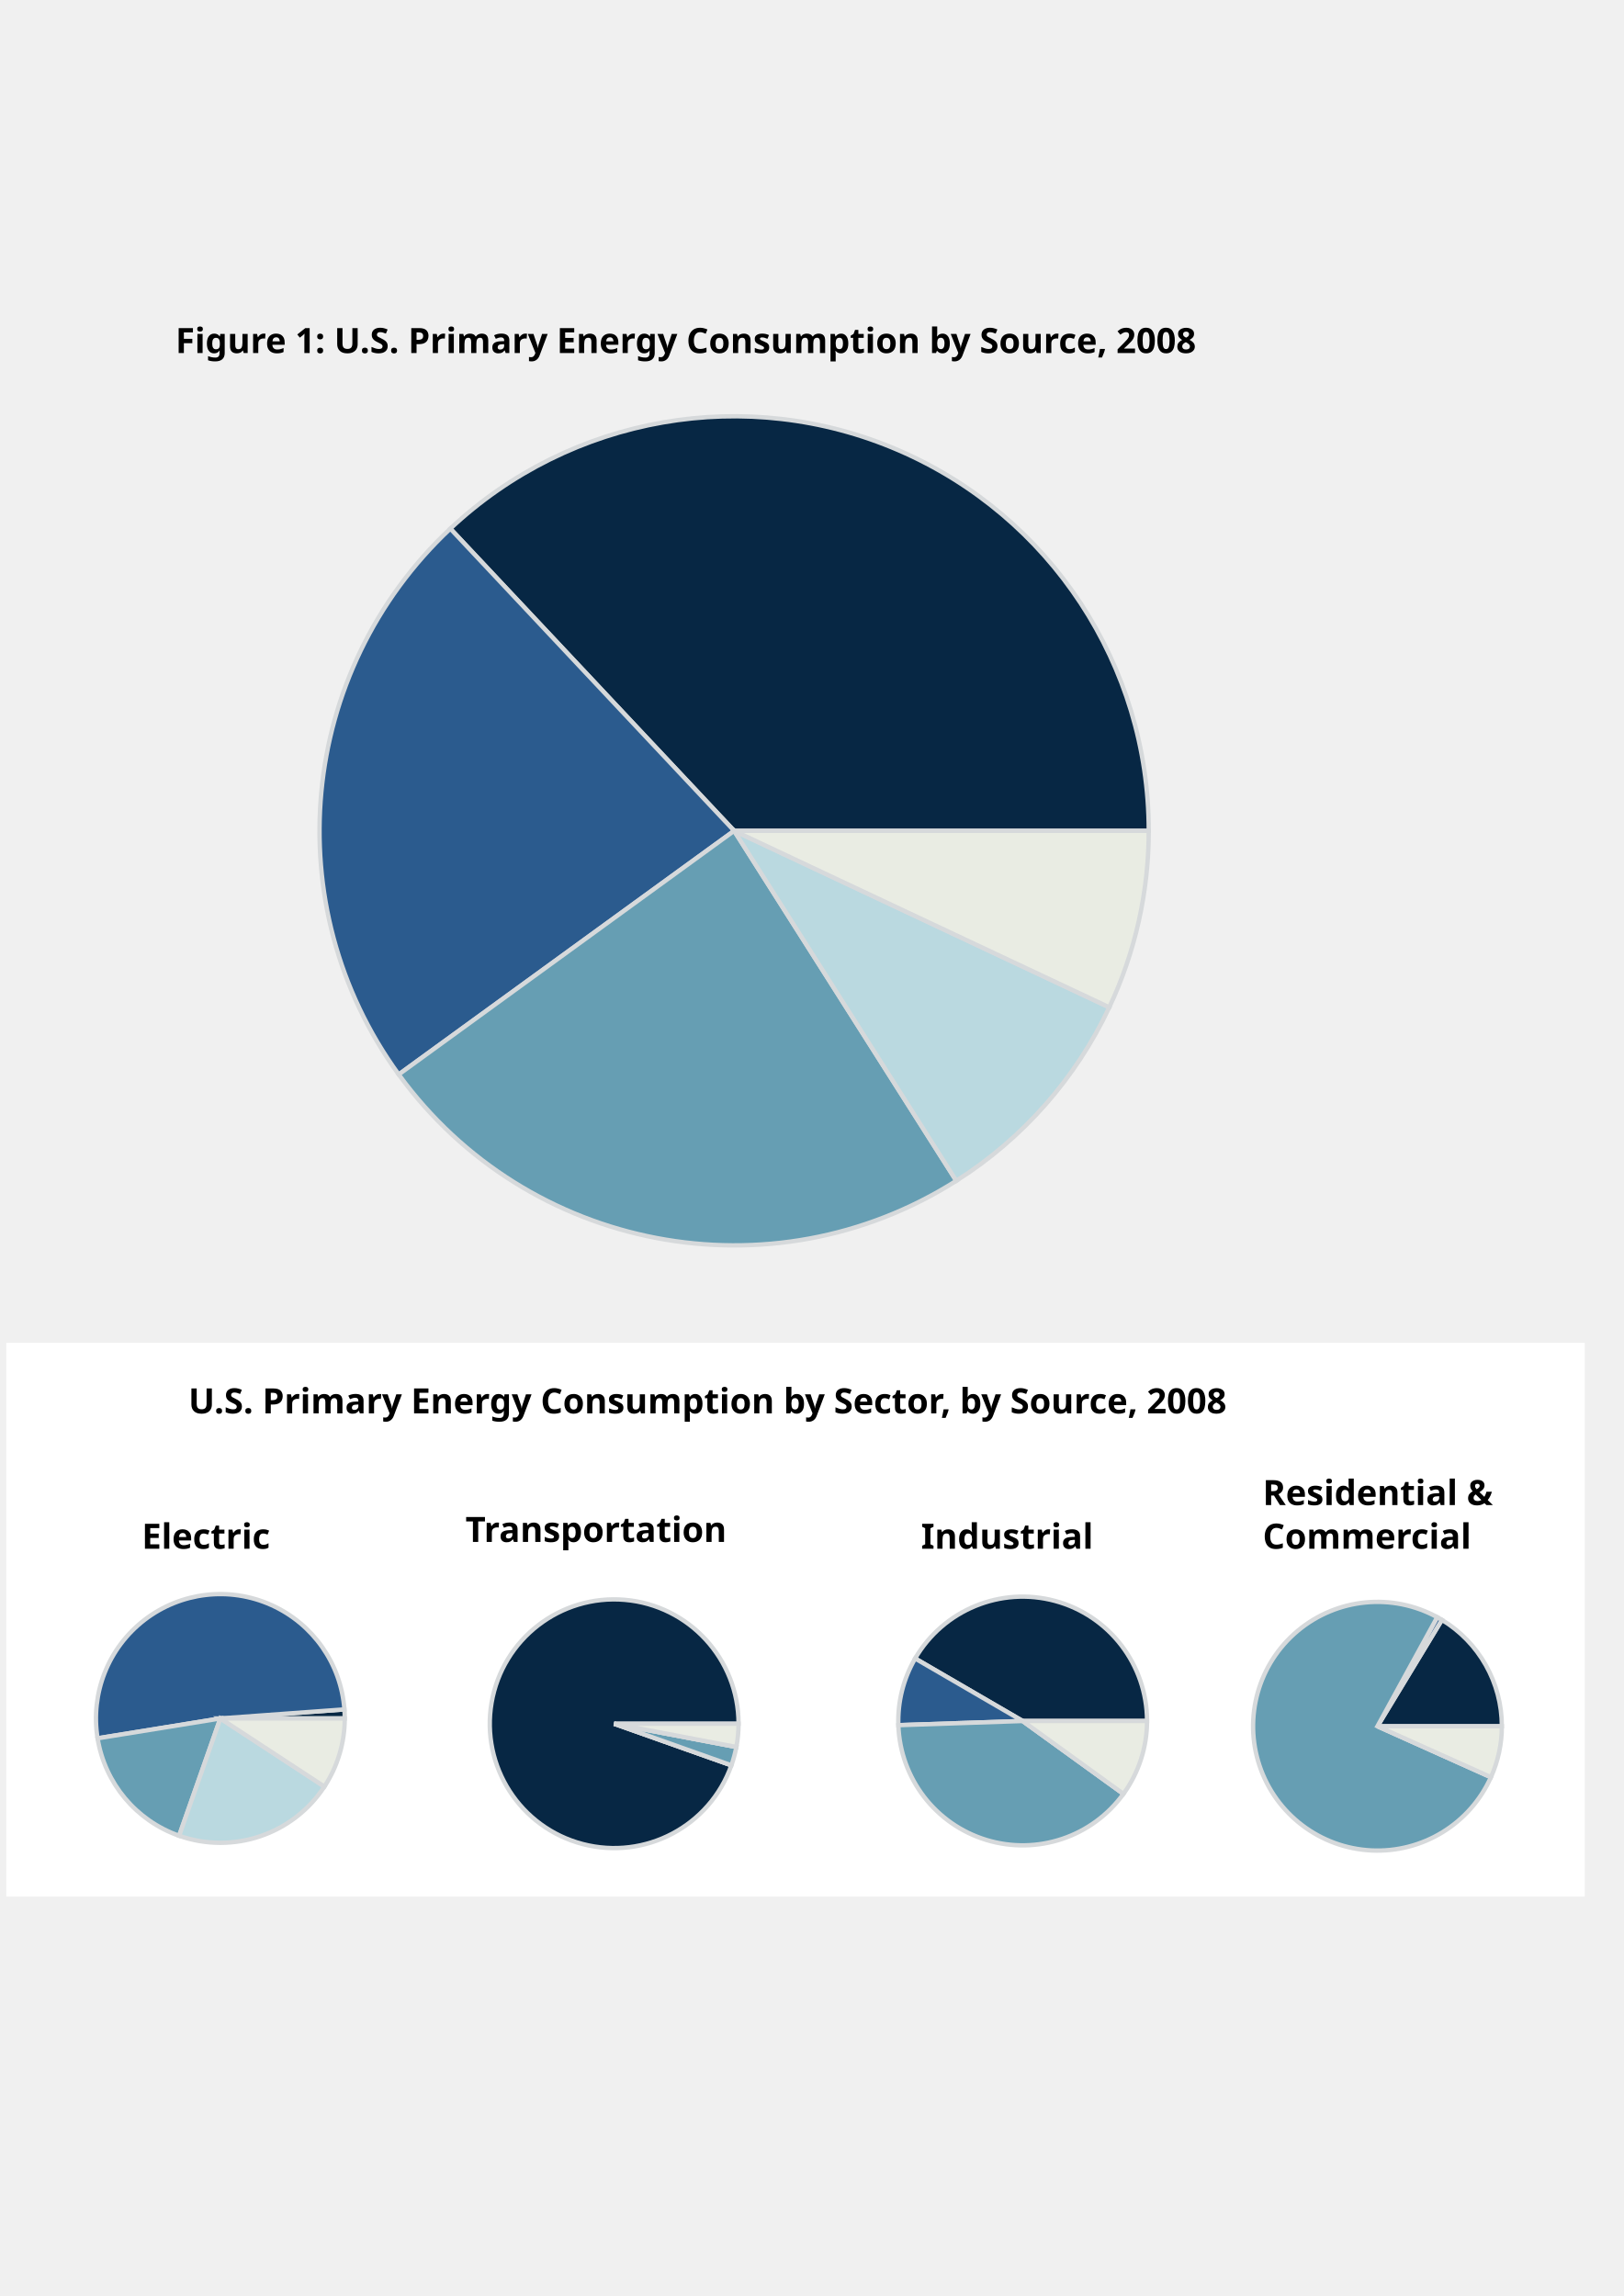
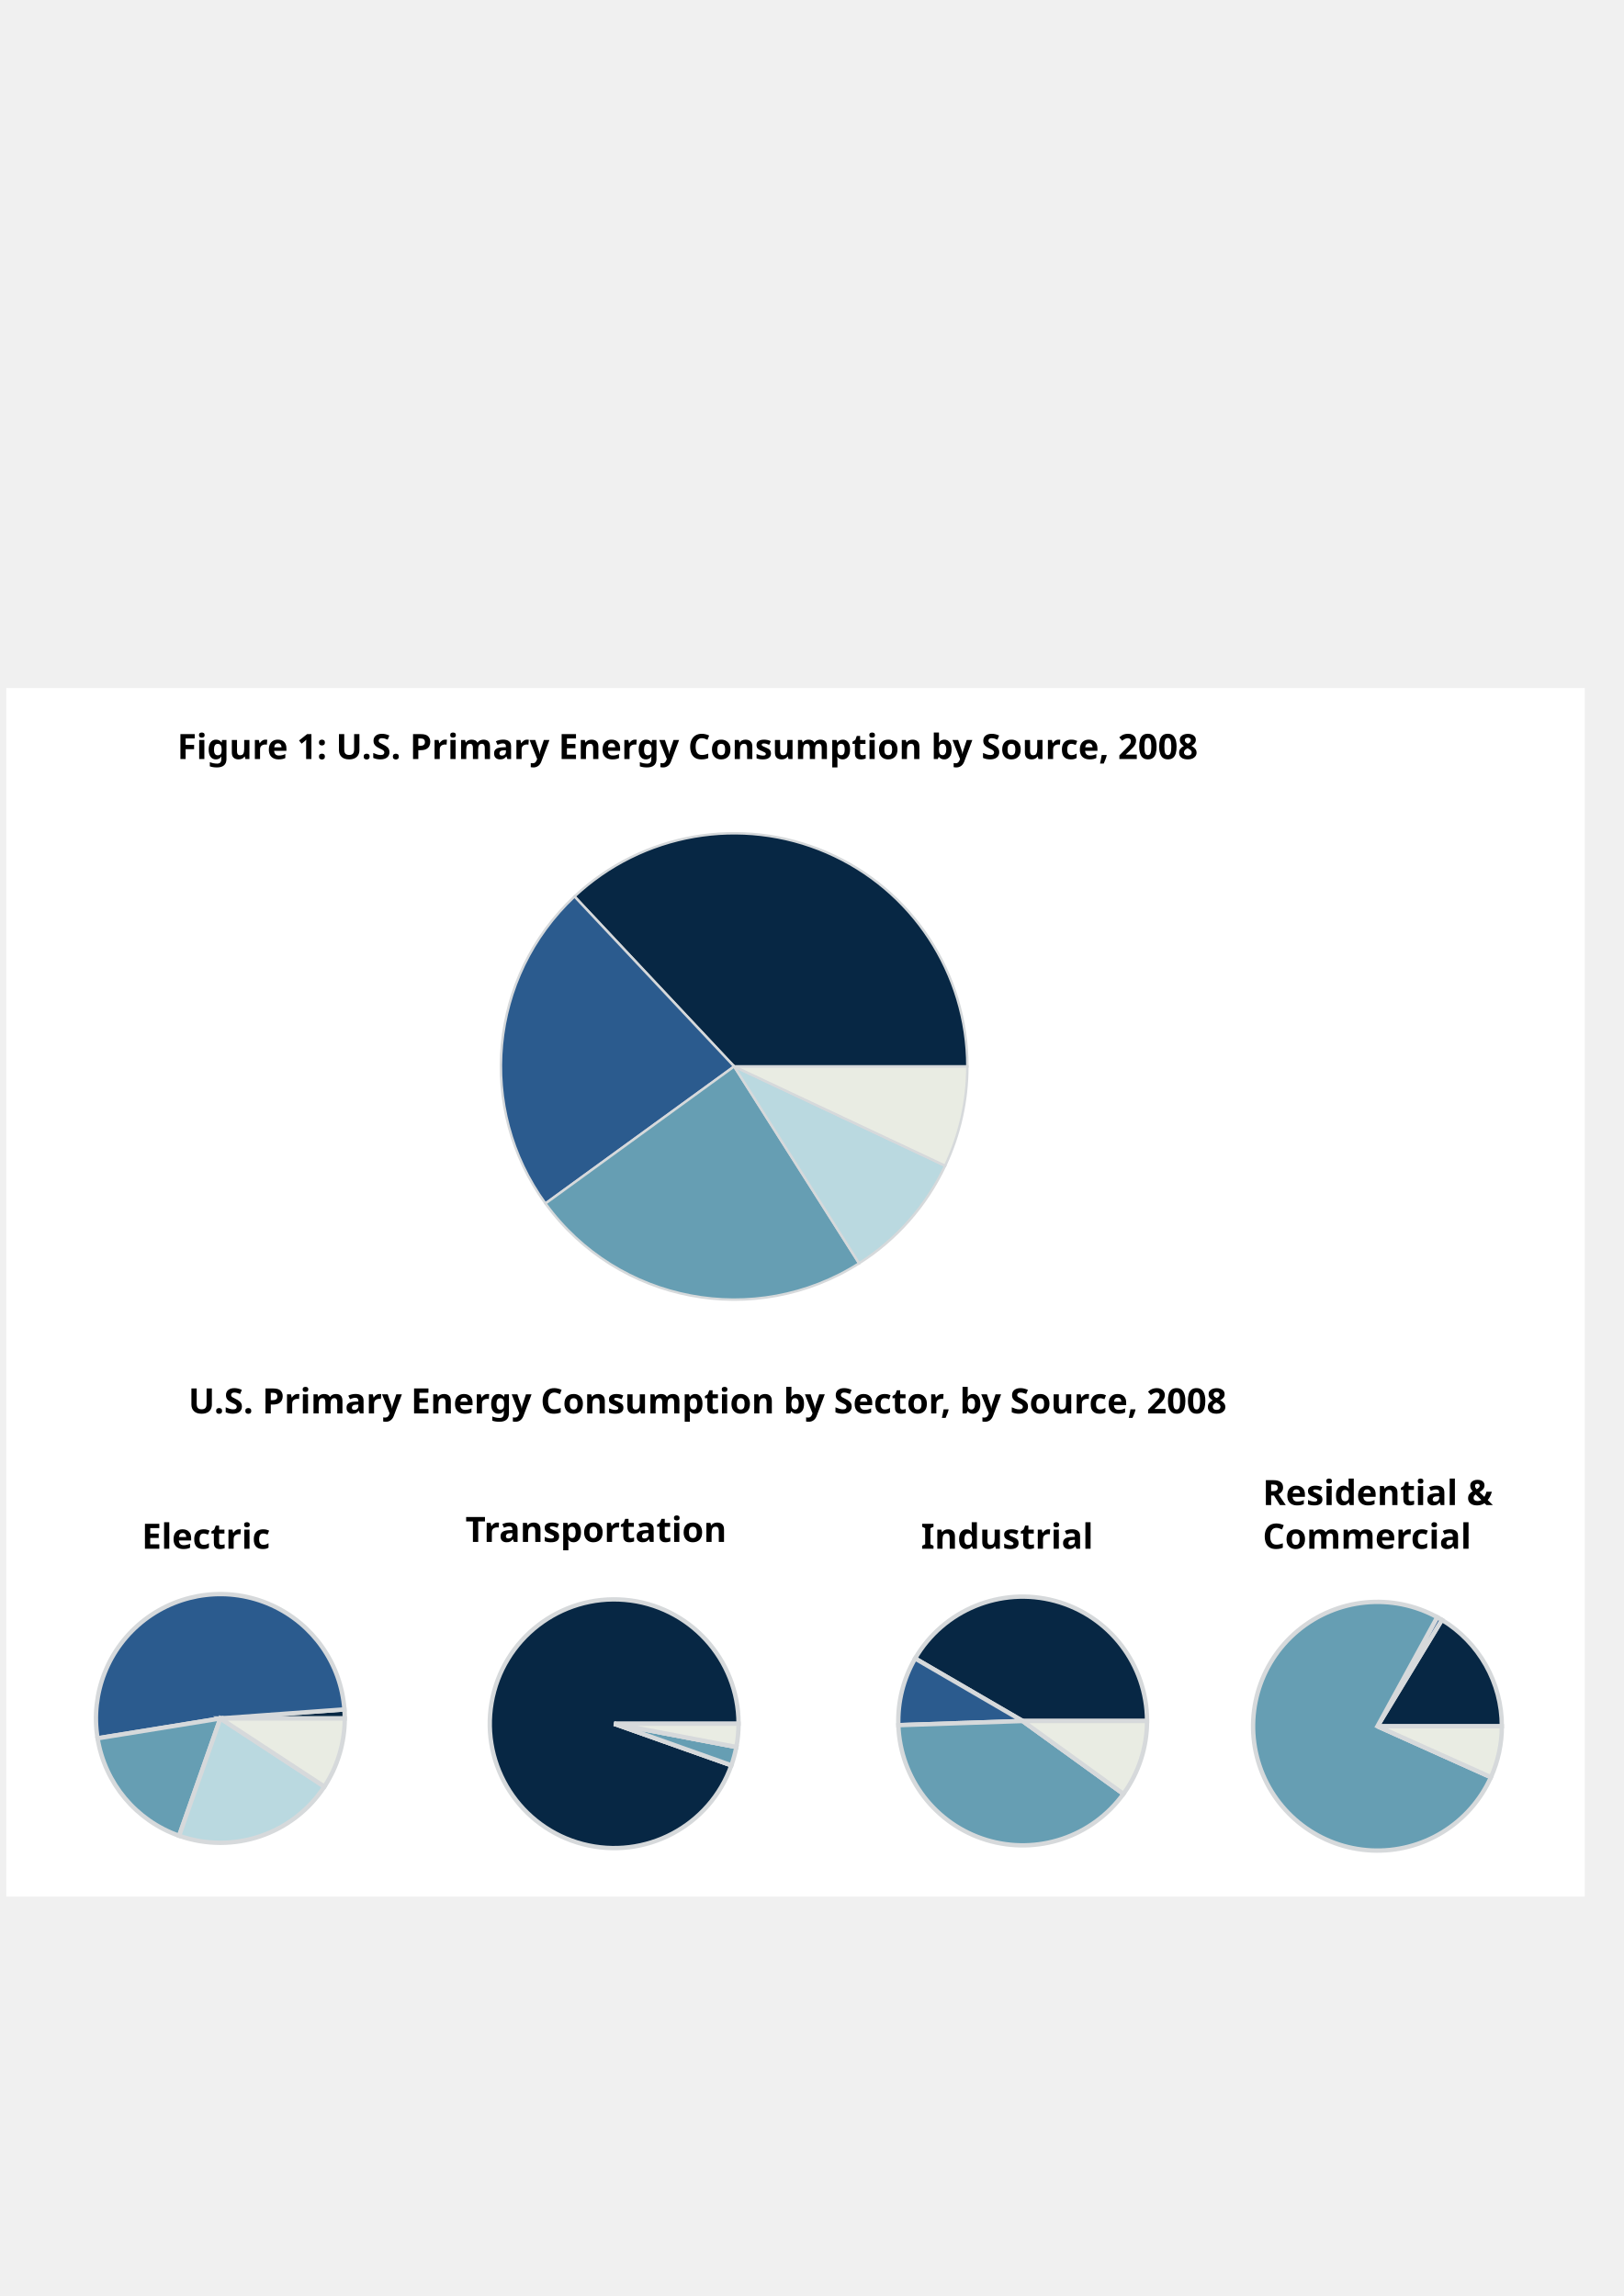
<svg xmlns="http://www.w3.org/2000/svg" width="744.094" height="1052.362" id="svg2864" version="1.1">
  <defs id="defs2866">
    </defs>
  <g id="layer1">
-     <g id="g2952" transform="translate(-14.89064,194.361)">
-       <rect y="421.127" x="17.781" height="253.787" width="723.374" id="rect3621" style="fill:#ffffff;fill-opacity:1;stroke:none" />
-       <text id="text3054" y="483.791" x="34.286" style="font-size:16px;font-style:normal;font-weight:normal;fill:#000000;fill-opacity:1;stroke:none;font-family:sans;-inkscape-font-specification:sans" xml:space="preserve">
-         <tspan id="tspan3056" x="34.286" y="483.791" />
-       </text>
-       <text id="text3058" y="453.457" x="101.249" style="font-size:16px;font-style:normal;font-weight:bold;fill:#000000;fill-opacity:1;stroke:none;font-family:sans;-inkscape-font-specification:Bitstream Charter Bold" xml:space="preserve">
-         <tspan y="453.457" x="101.249" id="tspan3060">U.S. Primary Energy Consumption by Sector, by Source, 2008</tspan>
-       </text>
-       <text id="text3062" y="515.485" x="79.879" style="font-size:16px;font-style:normal;font-weight:bold;fill:#000000;fill-opacity:1;stroke:none;font-family:sans;-inkscape-font-specification:Bitstream Charter Bold" xml:space="preserve">
-         <tspan y="515.485" x="79.879" id="tspan3064">Electric </tspan>
-       </text>
-       <text id="text3213" y="512.384" x="228.198" style="font-size:16px;font-style:normal;font-weight:bold;fill:#000000;fill-opacity:1;stroke:none;font-family:sans;-inkscape-font-specification:Bitstream Charter Bold" xml:space="preserve">
-         <tspan y="512.384" x="228.198" id="tspan3215">Transportation</tspan>
-       </text>
-       <flowRoot style="font-size:16px;font-style:normal;font-weight:bold;fill:#000000;fill-opacity:1;stroke:none;font-family:sans;-inkscape-font-specification:Bitstream Charter Bold" id="flowRoot3364" xml:space="preserve">
-         <flowRegion id="flowRegion3366">
-           <rect y="514.883" x="173.772" height="37.179" width="150.333" id="rect3368" />
-         </flowRegion>
-         <flowPara id="flowPara3370" />
-       </flowRoot>
-       <text id="text3372" y="515.485" x="436.963" style="font-size:16px;font-style:normal;font-weight:bold;fill:#000000;fill-opacity:1;stroke:none;font-family:sans;-inkscape-font-specification:Bitstream Charter Bold" xml:space="preserve">
-         <tspan id="tspan3376" y="515.485" x="436.963">Industrial</tspan>
-       </text>
-       <text id="text3527" y="495.485" x="593.563" style="font-size:16px;font-style:normal;font-weight:bold;fill:#000000;fill-opacity:1;stroke:none;font-family:sans;-inkscape-font-specification:Bitstream Charter Bold" xml:space="preserve">
-         <tspan y="495.485" x="593.563" id="tspan3529">Residential &amp;</tspan>
-         <tspan id="tspan3531" y="515.485" x="593.563">Commercial</tspan>
-       </text>
-       <g id="g2894-7" transform="translate(55.87523,533.2821)">
-         <rect id="rect2854-5" y="0" x="0" width="120" height="120" style="fill:#ffffff" />
-         <text id="text2856-3" y="62" x="123" class="pie-label-right" style="font-size:12px;font-weight:bold;text-anchor:start;fill:#58595b;font-family:sans-serif">
-           <tspan id="tspan2858-8" x="123.962" dy="0">1%</tspan>
-         </text>
-         <path id="path2860-8" d="m 60,60 57,0 a 57,57 0 0 0 -0.151,-4.144 z" class="slice-1" style="fill:#072744;stroke:#d6d9db;stroke-width:2" />
-         <text style="font-size:12px;font-weight:bold;text-anchor:end;fill:#58595b;font-family:sans-serif" id="text2862-3" y="18.915" x="11.305" class="pie-label-left">
-           <tspan id="tspan2864-1" x="11.673" dy="0">51%</tspan>
-         </text>
-         <path id="path2866-8" d="m 60,60 56.849,-4.144 A 57,57 0 1 0 3.732,69.107 z" class="slice-2" style="fill:#2b5b8e;stroke:#d6d9db;stroke-width:2" />
-         <text id="text2868-9" y="106" x="9" class="pie-label-left" style="font-size:12px;font-weight:bold;text-anchor:end;fill:#58595b;font-family:sans-serif">
-           <tspan id="tspan2870-6" x="9.281" dy="0">17%</tspan>
-         </text>
-         <path id="path2872-4" d="M 60,60 3.732,69.107 A 57,57 0 0 0 41.1,113.775 z" class="slice-3" style="fill:#669eb3;stroke:#d6d9db;stroke-width:2" />
-         <text style="font-size:12px;font-weight:bold;text-anchor:start;fill:#58595b;font-family:sans-serif" id="text2874-3" y="111.814" x="102.915" class="pie-label-right">
-           <tspan id="tspan2876-3" x="103.193" dy="0">21%</tspan>
-         </text>
-         <path id="path2878-3" d="M 60,60 41.1,113.775 A 57,57 0 0 0 107.68,91.235 z" class="slice-4" style="fill:#bad9e0;stroke:#d6d9db;stroke-width:2" />
-         <text id="text2880-8" y="86" x="121" class="pie-label-right" style="font-size:12px;font-weight:bold;text-anchor:start;fill:#58595b;font-family:sans-serif">
-           <tspan id="tspan2882-6" x="121.62" dy="0">9%</tspan>
-         </text>
-         <path id="path2884-0" d="m 60,60 47.68,31.235 A 57,57 0 0 0 117,60 z" class="slice-5" style="fill:#e9ece3;stroke:#d6d9db;stroke-width:2" />
-       </g>
-       <g transform="translate(236.3476,535.7068)" id="g3411">
-         <rect style="fill:#ffffff" height="120" width="120" x="0" y="0" id="rect3369" />
-         <text style="font-size:12px;font-weight:bold;text-anchor:end;fill:#58595b;font-family:sans-serif" class="pie-label-left" x="23" y="13" id="text3371">
-           <tspan dy="0" x="22.825" id="tspan3373">95%</tspan>
-         </text>
-         <path style="fill:#072744;stroke:#d6d9db;stroke-width:2" class="slice-1" d="m 60,60 57,0 a 57,57 0 1 0 -3.278,19.05 z" id="path3375" />
-         <path style="fill:#2b5b8e;stroke:#d6d9db;stroke-width:2" class="slice-2" d="m 60,60 53.722,19.05 a 0,0 0 0 0 0,0 z" id="path3381" />
-         <text style="font-size:12px;font-weight:bold;text-anchor:start;fill:#58595b;font-family:sans-serif" class="pie-label-right" x="122" y="84" id="text3383">
-           <tspan dy="0" x="122.02" id="tspan3385">2%</tspan>
-         </text>
-         <path style="fill:#669eb3;stroke:#d6d9db;stroke-width:2" class="slice-3" d="m 60,60 53.722,19.05 a 57,57 0 0 0 2.273,-8.398 z" id="path3387" />
-         <path style="fill:#bad9e0;stroke:#d6d9db;stroke-width:2" class="slice-4" d="m 60,60 55.996,10.652 a 0,0 0 0 0 0,0 z" id="path3393" />
-         <text style="font-size:12px;font-weight:bold;text-anchor:start;fill:#58595b;font-family:sans-serif" class="pie-label-right" x="123" y="67" id="text3395">
-           <tspan dy="0" x="123.748" id="tspan3397">3%</tspan>
-         </text>
-         <path style="fill:#e9ece3;stroke:#d6d9db;stroke-width:2" class="slice-5" d="m 60,60 55.996,10.652 A 57,57 0 0 0 117,60 z" id="path3399" />
-       </g>
-       <g transform="translate(423.5445,534.4514)" id="g3622">
-         <rect style="fill:#ffffff" height="120" width="120" x="0" y="0" id="rect3580" />
-         <text style="font-size:12px;font-weight:bold;text-anchor:start;fill:#58595b;font-family:sans-serif" class="pie-label-right" x="-8" y="13" id="text3582">
-           <tspan x="-7.161" id="tspan3584">42%</tspan>
-         </text>
-         <path style="fill:#072744;stroke:#d6d9db;stroke-width:2" class="slice-1" d="m 60,60 57,0 A 57,57 0 0 0 10.726,31.346 z" id="path3586" />
-         <text style="font-size:12px;font-weight:bold;text-anchor:end;fill:#58595b;font-family:sans-serif" class="pie-label-left" x="2" y="47" id="text3588">
-           <tspan x="1.723" id="tspan3590">9%</tspan>
-         </text>
-         <path style="fill:#2b5b8e;stroke:#d6d9db;stroke-width:2" class="slice-2" d="M 60,60 10.726,31.346 A 57,57 0 0 0 3.032,61.918 z" id="path3592" />
-         <text style="font-size:12px;font-weight:bold;text-anchor:end;fill:#58595b;font-family:sans-serif" class="pie-label-left" x="23" y="114" id="text3594">
-           <tspan x="23.36" id="tspan3596">40%</tspan>
-         </text>
-         <path style="fill:#669eb3;stroke:#d6d9db;stroke-width:2" class="slice-3" d="M 60,60 3.032,61.918 A 57,57 0 0 0 106.186,93.404 z" id="path3598" />
-         <path style="fill:#bad9e0;stroke:#d6d9db;stroke-width:2" class="slice-4" d="m 60,60 46.186,33.404 a 0,0 0 0 0 0,0 z" id="path3604" />
-         <text style="font-size:12px;font-weight:bold;text-anchor:start;fill:#58595b;font-family:sans-serif" class="pie-label-right" x="115" y="87" id="text3606">
-           <tspan dy="0" x="115.229" id="tspan3608">10%</tspan>
-         </text>
-         <path style="fill:#e9ece3;stroke:#d6d9db;stroke-width:2" class="slice-5" d="m 60,60 46.186,33.404 A 57,57 0 0 0 117,60 z" id="path3610" />
-       </g>
-       <g transform="translate(586.1461,536.8517)" id="g3948">
-         <rect style="fill:#ffffff" height="120" width="120" x="0" y="0" id="rect3906" />
-         <text style="font-size:12px;font-weight:bold;text-anchor:start;fill:#58595b;font-family:sans-serif" class="pie-label-right" x="110" y="31" id="text3908">
-           <tspan dy="0" x="110.658" id="tspan3910">16%</tspan>
-         </text>
-         <path style="fill:#072744;stroke:#d6d9db;stroke-width:2" class="slice-1" d="m 60,60 57,0 A 57,57 0 0 0 89.523,11.241 z" id="path3912" />
-         <text style="font-size:12px;font-weight:bold;text-anchor:start;fill:#58595b;font-family:sans-serif" class="pie-label-right" x="89" y="7" id="text3914">
-           <tspan x="89.462" id="tspan3916">1%</tspan>
-         </text>
-         <path style="fill:#2b5b8e;stroke:#d6d9db;stroke-width:2" class="slice-2" d="M 60,60 89.523,11.241 a 57,57 0 0 0 -2.136,-1.231 z" id="path3918" />
-         <text style="font-size:12px;font-weight:bold;text-anchor:end;fill:#58595b;font-family:sans-serif" class="pie-label-left" x="23" y="10" id="text3920">
-           <tspan dy="0" x="22.962" id="tspan3922">76%</tspan>
-         </text>
-         <path style="fill:#669eb3;stroke:#d6d9db;stroke-width:2" class="slice-3" d="M 60,60 87.387,10.01 a 57,57 0 1 0 24.613,73.336 z" id="path3924" />
-         <path style="fill:#bad9e0;stroke:#d6d9db;stroke-width:2" class="slice-4" d="m 60,60 52,23.346 a 0,0 0 0 0 0,0 z" id="path3930" />
-         <text style="font-size:12px;font-weight:bold;text-anchor:start;fill:#58595b;font-family:sans-serif" class="pie-label-right" x="120" y="77" id="text3932">
-           <tspan x="120.736" id="tspan3934">7%</tspan>
-         </text>
-         <path style="fill:#e9ece3;stroke:#d6d9db;stroke-width:2" class="slice-5" d="m 60,60 52,23.346 A 57,57 0 0 0 117,60 z" id="path3936" />
-       </g>
+     <rect style="fill:#ffffff;fill-opacity:1;stroke:none" id="rect3621" width="723.374" height="553.905" x="2.891" y="315.37" />
+     <text xml:space="preserve" style="font-size:16px;font-style:normal;font-weight:normal;fill:#000000;fill-opacity:1;stroke:none;font-family:sans;-inkscape-font-specification:sans" x="19.395" y="678.152" id="text3054">
+       <tspan y="678.152" x="19.395" id="tspan3056" />
+     </text>
+     <text xml:space="preserve" style="font-size:16px;font-style:normal;font-weight:bold;fill:#000000;fill-opacity:1;stroke:none;font-family:sans;-inkscape-font-specification:Bitstream Charter Bold" x="86.358" y="647.818" id="text3058">
+       <tspan id="tspan3060" x="86.358" y="647.818">U.S. Primary Energy Consumption by Sector, by Source, 2008</tspan>
+     </text>
+     <text xml:space="preserve" style="font-size:16px;font-style:normal;font-weight:bold;fill:#000000;fill-opacity:1;stroke:none;font-family:sans;-inkscape-font-specification:Bitstream Charter Bold" x="64.989" y="709.846" id="text3062">
+       <tspan id="tspan3064" x="64.989" y="709.846">Electric </tspan>
+     </text>
+     <text xml:space="preserve" style="font-size:16px;font-style:normal;font-weight:bold;fill:#000000;fill-opacity:1;stroke:none;font-family:sans;-inkscape-font-specification:Bitstream Charter Bold" x="213.308" y="706.745" id="text3213">
+       <tspan id="tspan3215" x="213.308" y="706.745">Transportation</tspan>
+     </text>
+     <flowRoot xml:space="preserve" id="flowRoot3364" style="font-size:16px;font-style:normal;font-weight:bold;fill:#000000;fill-opacity:1;stroke:none;font-family:sans;-inkscape-font-specification:Bitstream Charter Bold" transform="translate(-14.89064,194.361)">
+       <flowRegion id="flowRegion3366">
+         <rect id="rect3368" width="150.333" height="37.179" x="173.772" y="514.883" />
+       </flowRegion>
+       <flowPara id="flowPara3370" />
+     </flowRoot>
+     <text xml:space="preserve" style="font-size:16px;font-style:normal;font-weight:bold;fill:#000000;fill-opacity:1;stroke:none;font-family:sans;-inkscape-font-specification:Bitstream Charter Bold" x="422.073" y="709.846" id="text3372">
+       <tspan x="422.073" y="709.846" id="tspan3376">Industrial</tspan>
+     </text>
+     <text xml:space="preserve" style="font-size:16px;font-style:normal;font-weight:bold;fill:#000000;fill-opacity:1;stroke:none;font-family:sans;-inkscape-font-specification:Bitstream Charter Bold" x="578.672" y="689.846" id="text3527">
+       <tspan id="tspan3529" x="578.672" y="689.846">Residential &amp;</tspan>
+       <tspan x="578.672" y="709.846" id="tspan3531">Commercial</tspan>
+     </text>
+     <g transform="translate(40.9846,727.6431)" id="g2894-7">
+       <rect style="fill:#ffffff" height="120" width="120" x="0" y="0" id="rect2854-5" />
+       <text style="font-size:12px;font-weight:bold;text-anchor:start;fill:#58595b;font-family:sans-serif" class="pie-label-right" x="123" y="62" id="text2856-3">
+         <tspan dy="0" x="123.962" id="tspan2858-8">1%</tspan>
+       </text>
+       <path style="fill:#072744;stroke:#d6d9db;stroke-width:2" class="slice-1" d="m 60,60 57,0 a 57,57 0 0 0 -0.151,-4.144 z" id="path2860-8" />
+       <text class="pie-label-left" x="11.305" y="18.915" id="text2862-3" style="font-size:12px;font-weight:bold;text-anchor:end;fill:#58595b;font-family:sans-serif">
+         <tspan dy="0" x="11.673" id="tspan2864-1">51%</tspan>
+       </text>
+       <path style="fill:#2b5b8e;stroke:#d6d9db;stroke-width:2" class="slice-2" d="m 60,60 56.849,-4.144 A 57,57 0 1 0 3.732,69.107 z" id="path2866-8" />
+       <text style="font-size:12px;font-weight:bold;text-anchor:end;fill:#58595b;font-family:sans-serif" class="pie-label-left" x="9" y="106" id="text2868-9">
+         <tspan dy="0" x="9.281" id="tspan2870-6">17%</tspan>
+       </text>
+       <path style="fill:#669eb3;stroke:#d6d9db;stroke-width:2" class="slice-3" d="M 60,60 3.732,69.107 A 57,57 0 0 0 41.1,113.775 z" id="path2872-4" />
+       <text class="pie-label-right" x="102.915" y="111.814" id="text2874-3" style="font-size:12px;font-weight:bold;text-anchor:start;fill:#58595b;font-family:sans-serif">
+         <tspan dy="0" x="103.193" id="tspan2876-3">21%</tspan>
+       </text>
+       <path style="fill:#bad9e0;stroke:#d6d9db;stroke-width:2" class="slice-4" d="M 60,60 41.1,113.775 A 57,57 0 0 0 107.68,91.235 z" id="path2878-3" />
+       <text style="font-size:12px;font-weight:bold;text-anchor:start;fill:#58595b;font-family:sans-serif" class="pie-label-right" x="121" y="86" id="text2880-8">
+         <tspan dy="0" x="121.62" id="tspan2882-6">9%</tspan>
+       </text>
+       <path style="fill:#e9ece3;stroke:#d6d9db;stroke-width:2" class="slice-5" d="m 60,60 47.68,31.235 A 57,57 0 0 0 117,60 z" id="path2884-0" />
    </g>
-     <g id="g3075" transform="translate(-19.39775,45.26142)">
-       <text style="font-size:12px;font-weight:bold;text-anchor:start;fill:#58595b;font-family:sans-serif" id="text8" y="151.538" x="437.831" class="pie-label-right">
-         <tspan id="tspan10" x="438.29" dy="0">37% - Petroleum</tspan>
-       </text>
-       <path style="fill:#072744;stroke:#d6d9db;stroke-width:2" id="path12" d="m 355.831,335.538 190,0 A 190,190 0 0 0 225.767,197.033 z" class="slice-1" />
-       <text style="font-size:12px;font-weight:bold;text-anchor:end;fill:#58595b;font-family:sans-serif" id="text14" y="308.538" x="158.831" class="pie-label-left">
-         <tspan id="tspan16" x="159.675" dy="0">23% - Coal</tspan>
-       </text>
-       <path style="fill:#2b5b8e;stroke:#d6d9db;stroke-width:2" id="path18" d="M 355.831,335.538 225.767,197.033 a 190,190 0 0 0 -23.649,250.183 z" class="slice-2" />
-       <text style="font-size:12px;font-weight:bold;text-anchor:end;fill:#58595b;font-family:sans-serif" id="text20" y="531.537" x="312.831" class="pie-label-left">
-         <tspan id="tspan22" x="313.229" dy="0">24% - Natural Gas</tspan>
-       </text>
-       <path style="fill:#669eb3;stroke:#d6d9db;stroke-width:2" id="path24" d="m 355.831,335.538 -153.713,111.679 a 190,190 0 0 0 255.52,48.743 z" class="slice-3" />
-       <text style="font-size:12px;font-weight:bold;text-anchor:start;fill:#58595b;font-family:sans-serif" id="text26" y="470.537" x="504.831" class="pie-label-right">
-         <tspan id="tspan28" x="505.353" dy="0">9% - Nuclear</tspan>
-       </text>
-       <path style="fill:#bad9e0;stroke:#d6d9db;stroke-width:2" id="path30" d="m 355.831,335.538 101.807,160.422 a 190,190 0 0 0 70.11,-79.524 z" class="slice-4" />
-       <text style="font-size:12px;font-weight:bold;text-anchor:start;fill:#58595b;font-family:sans-serif" id="text32" y="386.538" x="547.831" class="pie-label-right">
-         <tspan id="tspan34" x="548.256" dy="0">7% - Renewable</tspan>
-       </text>
-       <path style="fill:#e9ece3;stroke:#d6d9db;stroke-width:2" id="path36" d="m 355.831,335.538 171.917,80.898 a 190,190 0 0 0 18.083,-80.898 z" class="slice-5" />
-       <text id="text2850" y="116.538" x="99.831" style="font-size:16px;font-style:normal;font-weight:normal;fill:#000000;fill-opacity:1;stroke:none;font-family:sans;-inkscape-font-specification:sans" xml:space="preserve">
-         <tspan style="font-weight:bold;-inkscape-font-specification:Bitstream Charter Bold" y="116.538" x="99.831" id="tspan2852">Figure 1: U.S. Primary Energy Consumption by Source, 2008</tspan>
-       </text>
+     <g id="g3411" transform="translate(221.457,730.0678)">
+       <rect id="rect3369" y="0" x="0" width="120" height="120" style="fill:#ffffff" />
+       <text id="text3371" y="13" x="23" class="pie-label-left" style="font-size:12px;font-weight:bold;text-anchor:end;fill:#58595b;font-family:sans-serif">
+         <tspan id="tspan3373" x="22.825" dy="0">95%</tspan>
+       </text>
+       <path id="path3375" d="m 60,60 57,0 a 57,57 0 1 0 -3.278,19.05 z" class="slice-1" style="fill:#072744;stroke:#d6d9db;stroke-width:2" />
+       <path id="path3381" d="m 60,60 53.722,19.05 a 0,0 0 0 0 0,0 z" class="slice-2" style="fill:#2b5b8e;stroke:#d6d9db;stroke-width:2" />
+       <text id="text3383" y="84" x="122" class="pie-label-right" style="font-size:12px;font-weight:bold;text-anchor:start;fill:#58595b;font-family:sans-serif">
+         <tspan id="tspan3385" x="122.02" dy="0">2%</tspan>
+       </text>
+       <path id="path3387" d="m 60,60 53.722,19.05 a 57,57 0 0 0 2.273,-8.398 z" class="slice-3" style="fill:#669eb3;stroke:#d6d9db;stroke-width:2" />
+       <path id="path3393" d="m 60,60 55.996,10.652 a 0,0 0 0 0 0,0 z" class="slice-4" style="fill:#bad9e0;stroke:#d6d9db;stroke-width:2" />
+       <text id="text3395" y="67" x="123" class="pie-label-right" style="font-size:12px;font-weight:bold;text-anchor:start;fill:#58595b;font-family:sans-serif">
+         <tspan id="tspan3397" x="123.748" dy="0">3%</tspan>
+       </text>
+       <path id="path3399" d="m 60,60 55.996,10.652 A 57,57 0 0 0 117,60 z" class="slice-5" style="fill:#e9ece3;stroke:#d6d9db;stroke-width:2" />
    </g>
+     <g id="g3622" transform="translate(408.6539,728.8124)">
+       <rect id="rect3580" y="0" x="0" width="120" height="120" style="fill:#ffffff" />
+       <text id="text3582" y="13" x="-8" class="pie-label-right" style="font-size:12px;font-weight:bold;text-anchor:start;fill:#58595b;font-family:sans-serif">
+         <tspan id="tspan3584" x="-7.161">42%</tspan>
+       </text>
+       <path id="path3586" d="m 60,60 57,0 A 57,57 0 0 0 10.726,31.346 z" class="slice-1" style="fill:#072744;stroke:#d6d9db;stroke-width:2" />
+       <text id="text3588" y="47" x="2" class="pie-label-left" style="font-size:12px;font-weight:bold;text-anchor:end;fill:#58595b;font-family:sans-serif">
+         <tspan id="tspan3590" x="1.723">9%</tspan>
+       </text>
+       <path id="path3592" d="M 60,60 10.726,31.346 A 57,57 0 0 0 3.032,61.918 z" class="slice-2" style="fill:#2b5b8e;stroke:#d6d9db;stroke-width:2" />
+       <text id="text3594" y="114" x="23" class="pie-label-left" style="font-size:12px;font-weight:bold;text-anchor:end;fill:#58595b;font-family:sans-serif">
+         <tspan id="tspan3596" x="23.36">40%</tspan>
+       </text>
+       <path id="path3598" d="M 60,60 3.032,61.918 A 57,57 0 0 0 106.186,93.404 z" class="slice-3" style="fill:#669eb3;stroke:#d6d9db;stroke-width:2" />
+       <path id="path3604" d="m 60,60 46.186,33.404 a 0,0 0 0 0 0,0 z" class="slice-4" style="fill:#bad9e0;stroke:#d6d9db;stroke-width:2" />
+       <text id="text3606" y="87" x="115" class="pie-label-right" style="font-size:12px;font-weight:bold;text-anchor:start;fill:#58595b;font-family:sans-serif">
+         <tspan id="tspan3608" x="115.229" dy="0">10%</tspan>
+       </text>
+       <path id="path3610" d="m 60,60 46.186,33.404 A 57,57 0 0 0 117,60 z" class="slice-5" style="fill:#e9ece3;stroke:#d6d9db;stroke-width:2" />
+     </g>
+     <g id="g3948" transform="translate(571.2554,731.2127)">
+       <rect id="rect3906" y="0" x="0" width="120" height="120" style="fill:#ffffff" />
+       <text id="text3908" y="31" x="110" class="pie-label-right" style="font-size:12px;font-weight:bold;text-anchor:start;fill:#58595b;font-family:sans-serif">
+         <tspan id="tspan3910" x="110.658" dy="0">16%</tspan>
+       </text>
+       <path id="path3912" d="m 60,60 57,0 A 57,57 0 0 0 89.523,11.241 z" class="slice-1" style="fill:#072744;stroke:#d6d9db;stroke-width:2" />
+       <text id="text3914" y="7" x="89" class="pie-label-right" style="font-size:12px;font-weight:bold;text-anchor:start;fill:#58595b;font-family:sans-serif">
+         <tspan id="tspan3916" x="89.462">1%</tspan>
+       </text>
+       <path id="path3918" d="M 60,60 89.523,11.241 a 57,57 0 0 0 -2.136,-1.231 z" class="slice-2" style="fill:#2b5b8e;stroke:#d6d9db;stroke-width:2" />
+       <text id="text3920" y="10" x="23" class="pie-label-left" style="font-size:12px;font-weight:bold;text-anchor:end;fill:#58595b;font-family:sans-serif">
+         <tspan id="tspan3922" x="22.962" dy="0">76%</tspan>
+       </text>
+       <path id="path3924" d="M 60,60 87.387,10.01 a 57,57 0 1 0 24.613,73.336 z" class="slice-3" style="fill:#669eb3;stroke:#d6d9db;stroke-width:2" />
+       <path id="path3930" d="m 60,60 52,23.346 a 0,0 0 0 0 0,0 z" class="slice-4" style="fill:#bad9e0;stroke:#d6d9db;stroke-width:2" />
+       <text id="text3932" y="77" x="120" class="pie-label-right" style="font-size:12px;font-weight:bold;text-anchor:start;fill:#58595b;font-family:sans-serif">
+         <tspan id="tspan3934" x="120.736">7%</tspan>
+       </text>
+       <path id="path3936" d="m 60,60 52,23.346 A 57,57 0 0 0 117,60 z" class="slice-5" style="fill:#e9ece3;stroke:#d6d9db;stroke-width:2" />
+     </g>
+     <text class="pie-label-right" x="424.492" y="415.709" id="text8" style="font-size:12px;font-weight:bold;text-anchor:start;fill:#58595b;font-family:sans-serif">
+       <tspan dy="0" x="424.95" id="tspan10">37% - Petroleum</tspan>
+     </text>
+     <text class="pie-label-left" x="219.395" y="483.478" id="text14" style="font-size:12px;font-weight:bold;text-anchor:end;fill:#58595b;font-family:sans-serif">
+       <tspan dy="0" x="220.239" id="tspan16">23% - Coal</tspan>
+     </text>
+     <text class="pie-label-left" x="268.265" y="586.995" id="text20" style="font-size:12px;font-weight:bold;text-anchor:end;fill:#58595b;font-family:sans-serif">
+       <tspan dy="0" x="268.662" id="tspan22">24% - Natural Gas</tspan>
+     </text>
+     <text class="pie-label-right" x="427.467" y="573.399" id="text26" style="font-size:12px;font-weight:bold;text-anchor:start;fill:#58595b;font-family:sans-serif">
+       <tspan dy="0" x="427.988" id="tspan28">9% - Nuclear</tspan>
+     </text>
+     <text class="pie-label-right" x="451.817" y="516.473" id="text32" style="font-size:12px;font-weight:bold;text-anchor:start;fill:#58595b;font-family:sans-serif">
+       <tspan dy="0" x="452.242" id="tspan34">7% - Renewable</tspan>
+     </text>
+     <g id="g2946" transform="matrix(0.5625,0,0,0.5625,147.1897,274.5995)">
+       <path style="fill:#072744;stroke:#d6d9db;stroke-width:2" id="path12" d="m 336.434,380.799 190,0 A 190,190 0 0 0 206.37,242.295 z" class="slice-1" />
+       <path style="fill:#2b5b8e;stroke:#d6d9db;stroke-width:2" id="path18" d="M 336.434,380.799 206.37,242.295 a 190,190 0 0 0 -23.649,250.183 z" class="slice-2" />
+       <path style="fill:#669eb3;stroke:#d6d9db;stroke-width:2" id="path24" d="m 336.434,380.799 -153.713,111.679 a 190,190 0 0 0 255.52,48.743 z" class="slice-3" />
+       <path style="fill:#bad9e0;stroke:#d6d9db;stroke-width:2" id="path30" d="M 336.434,380.799 438.241,541.221 A 190,190 0 0 0 508.351,461.697 z" class="slice-4" />
+       <path style="fill:#e9ece3;stroke:#d6d9db;stroke-width:2" id="path36" d="M 336.434,380.799 508.351,461.697 a 190,190 0 0 0 18.083,-80.898 z" class="slice-5" />
+     </g>
+     <text xml:space="preserve" style="font-size:16px;font-style:normal;font-weight:normal;fill:#000000;fill-opacity:1;stroke:none;font-family:sans;-inkscape-font-specification:sans" x="81.242" y="347.91" id="text2850">
+       <tspan id="tspan2852" x="81.242" y="347.91" style="font-weight:bold;-inkscape-font-specification:Bitstream Charter Bold">Figure 1: U.S. Primary Energy Consumption by Source, 2008</tspan>
+     </text>
  </g>
  <style id="style2983" type="text/css">
		

.pie-label-left, .pie-label-right { display: none;}





.slice-10 { fill: #385a2a; stroke: #d6d9db; stroke-width:2;}

.slice-9 { fill: #66903d; stroke: #d6d9db; stroke-width:2;}

.slice-8 { fill: #c1d69f; stroke: #d6d9db; stroke-width:2;}

.slice-7 { fill: #79bcab; stroke: #d6d9db; stroke-width:2;}

.slice-6 { fill: #c2e0d5; stroke: #d6d9db; stroke-width:2;}

.slice-5 { fill: #e9ece3; stroke: #d6d9db; stroke-width:2; }

.slice-4 { fill: #bad9e0; stroke: #d6d9db; stroke-width:2;}

.slice-3 { fill: #669eb3; stroke: #d6d9db; stroke-width:2;}

.slice-2 { fill: #2b5b8e; stroke: #d6d9db; stroke-width:2;}

.slice-1{ fill: #072744; stroke: #d6d9db; stroke-width:2;}



	</style>
  <style id="style3151" type="text/css">
		

.pie-label-left, .pie-label-right { display: none;}





.slice-10 { fill: #385a2a; stroke: #d6d9db; stroke-width:2;}

.slice-9 { fill: #66903d; stroke: #d6d9db; stroke-width:2;}

.slice-8 { fill: #c1d69f; stroke: #d6d9db; stroke-width:2;}

.slice-7 { fill: #79bcab; stroke: #d6d9db; stroke-width:2;}

.slice-6 { fill: #c2e0d5; stroke: #d6d9db; stroke-width:2;}

.slice-5 { fill: #e9ece3; stroke: #d6d9db; stroke-width:2; }

.slice-4 { fill: #bad9e0; stroke: #d6d9db; stroke-width:2;}

.slice-3 { fill: #669eb3; stroke: #d6d9db; stroke-width:2;}

.slice-2 { fill: #2b5b8e; stroke: #d6d9db; stroke-width:2;}

.slice-1{ fill: #072744; stroke: #d6d9db; stroke-width:2;}



	</style>
  <style id="style3302" type="text/css">
		

.pie-label-left, .pie-label-right { display: none;}





.slice-10 { fill: #385a2a; stroke: #d6d9db; stroke-width:2;}

.slice-9 { fill: #66903d; stroke: #d6d9db; stroke-width:2;}

.slice-8 { fill: #c1d69f; stroke: #d6d9db; stroke-width:2;}

.slice-7 { fill: #79bcab; stroke: #d6d9db; stroke-width:2;}

.slice-6 { fill: #c2e0d5; stroke: #d6d9db; stroke-width:2;}

.slice-5 { fill: #e9ece3; stroke: #d6d9db; stroke-width:2; }

.slice-4 { fill: #bad9e0; stroke: #d6d9db; stroke-width:2;}

.slice-3 { fill: #669eb3; stroke: #d6d9db; stroke-width:2;}

.slice-2 { fill: #2b5b8e; stroke: #d6d9db; stroke-width:2;}

.slice-1{ fill: #072744; stroke: #d6d9db; stroke-width:2;}



	</style>
  <style id="style3465" type="text/css">
		

.pie-label-left, .pie-label-right { display: none;}





.slice-10 { fill: #385a2a; stroke: #d6d9db; stroke-width:2;}

.slice-9 { fill: #66903d; stroke: #d6d9db; stroke-width:2;}

.slice-8 { fill: #c1d69f; stroke: #d6d9db; stroke-width:2;}

.slice-7 { fill: #79bcab; stroke: #d6d9db; stroke-width:2;}

.slice-6 { fill: #c2e0d5; stroke: #d6d9db; stroke-width:2;}

.slice-5 { fill: #e9ece3; stroke: #d6d9db; stroke-width:2; }

.slice-4 { fill: #bad9e0; stroke: #d6d9db; stroke-width:2;}

.slice-3 { fill: #669eb3; stroke: #d6d9db; stroke-width:2;}

.slice-2 { fill: #2b5b8e; stroke: #d6d9db; stroke-width:2;}

.slice-1{ fill: #072744; stroke: #d6d9db; stroke-width:2;}



	</style>
  <style id="style2852" type="text/css">
		.slice-10 { fill: #385a2a; stroke: #d6d9db; stroke-width:2;}

.slice-9 { fill: #66903d; stroke: #d6d9db; stroke-width:2;}

.slice-8 { fill: #c1d69f; stroke: #d6d9db; stroke-width:2;}

.slice-7 { fill: #79bcab; stroke: #d6d9db; stroke-width:2;}

.slice-6 { fill: #c2e0d5; stroke: #d6d9db; stroke-width:2;}

.slice-5 { fill: #e9ece3; stroke: #d6d9db; stroke-width:2; }

.slice-4 { fill: #bad9e0; stroke: #d6d9db; stroke-width:2;}

.slice-3 { fill: #669eb3; stroke: #d6d9db; stroke-width:2;}

.slice-2 { fill: #2b5b8e; stroke: #d6d9db; stroke-width:2;}

.slice-1{ fill: #072744; stroke: #d6d9db; stroke-width:2;}



.pie-label-right {font-family: sans-serif; font-size: 12px; font-weight: bold; fill: #58595b; text-anchor:start;}

.pie-label-left {font-family:sans-serif; font-size: 12px; font-weight: bold; fill: #58595b; text-anchor:end;}







	</style>
  <style id="style3367" type="text/css">
		.slice-10 { fill: #385a2a; stroke: #d6d9db; stroke-width:2;}

.slice-9 { fill: #66903d; stroke: #d6d9db; stroke-width:2;}

.slice-8 { fill: #c1d69f; stroke: #d6d9db; stroke-width:2;}

.slice-7 { fill: #79bcab; stroke: #d6d9db; stroke-width:2;}

.slice-6 { fill: #c2e0d5; stroke: #d6d9db; stroke-width:2;}

.slice-5 { fill: #e9ece3; stroke: #d6d9db; stroke-width:2; }

.slice-4 { fill: #bad9e0; stroke: #d6d9db; stroke-width:2;}

.slice-3 { fill: #669eb3; stroke: #d6d9db; stroke-width:2;}

.slice-2 { fill: #2b5b8e; stroke: #d6d9db; stroke-width:2;}

.slice-1{ fill: #072744; stroke: #d6d9db; stroke-width:2;}



.pie-label-right {font-family: sans-serif; font-size: 12px; font-weight: bold; fill: #58595b; text-anchor:start;}

.pie-label-left {font-family:sans-serif; font-size: 12px; font-weight: bold; fill: #58595b; text-anchor:end;}







	</style>
  <style id="style3578" type="text/css">
		.slice-10 { fill: #385a2a; stroke: #d6d9db; stroke-width:2;}

.slice-9 { fill: #66903d; stroke: #d6d9db; stroke-width:2;}

.slice-8 { fill: #c1d69f; stroke: #d6d9db; stroke-width:2;}

.slice-7 { fill: #79bcab; stroke: #d6d9db; stroke-width:2;}

.slice-6 { fill: #c2e0d5; stroke: #d6d9db; stroke-width:2;}

.slice-5 { fill: #e9ece3; stroke: #d6d9db; stroke-width:2; }

.slice-4 { fill: #bad9e0; stroke: #d6d9db; stroke-width:2;}

.slice-3 { fill: #669eb3; stroke: #d6d9db; stroke-width:2;}

.slice-2 { fill: #2b5b8e; stroke: #d6d9db; stroke-width:2;}

.slice-1{ fill: #072744; stroke: #d6d9db; stroke-width:2;}



.pie-label-right {font-family: sans-serif; font-size: 12px; font-weight: bold; fill: #58595b; text-anchor:start;}

.pie-label-left {font-family:sans-serif; font-size: 12px; font-weight: bold; fill: #58595b; text-anchor:end;}







	</style>
  <style id="style3904" type="text/css">
		.slice-10 { fill: #385a2a; stroke: #d6d9db; stroke-width:2;}

.slice-9 { fill: #66903d; stroke: #d6d9db; stroke-width:2;}

.slice-8 { fill: #c1d69f; stroke: #d6d9db; stroke-width:2;}

.slice-7 { fill: #79bcab; stroke: #d6d9db; stroke-width:2;}

.slice-6 { fill: #c2e0d5; stroke: #d6d9db; stroke-width:2;}

.slice-5 { fill: #e9ece3; stroke: #d6d9db; stroke-width:2; }

.slice-4 { fill: #bad9e0; stroke: #d6d9db; stroke-width:2;}

.slice-3 { fill: #669eb3; stroke: #d6d9db; stroke-width:2;}

.slice-2 { fill: #2b5b8e; stroke: #d6d9db; stroke-width:2;}

.slice-1{ fill: #072744; stroke: #d6d9db; stroke-width:2;}



.pie-label-right {font-family: sans-serif; font-size: 12px; font-weight: bold; fill: #58595b; text-anchor:start;}

.pie-label-left {font-family:sans-serif; font-size: 12px; font-weight: bold; fill: #58595b; text-anchor:end;}







	</style>
</svg>
